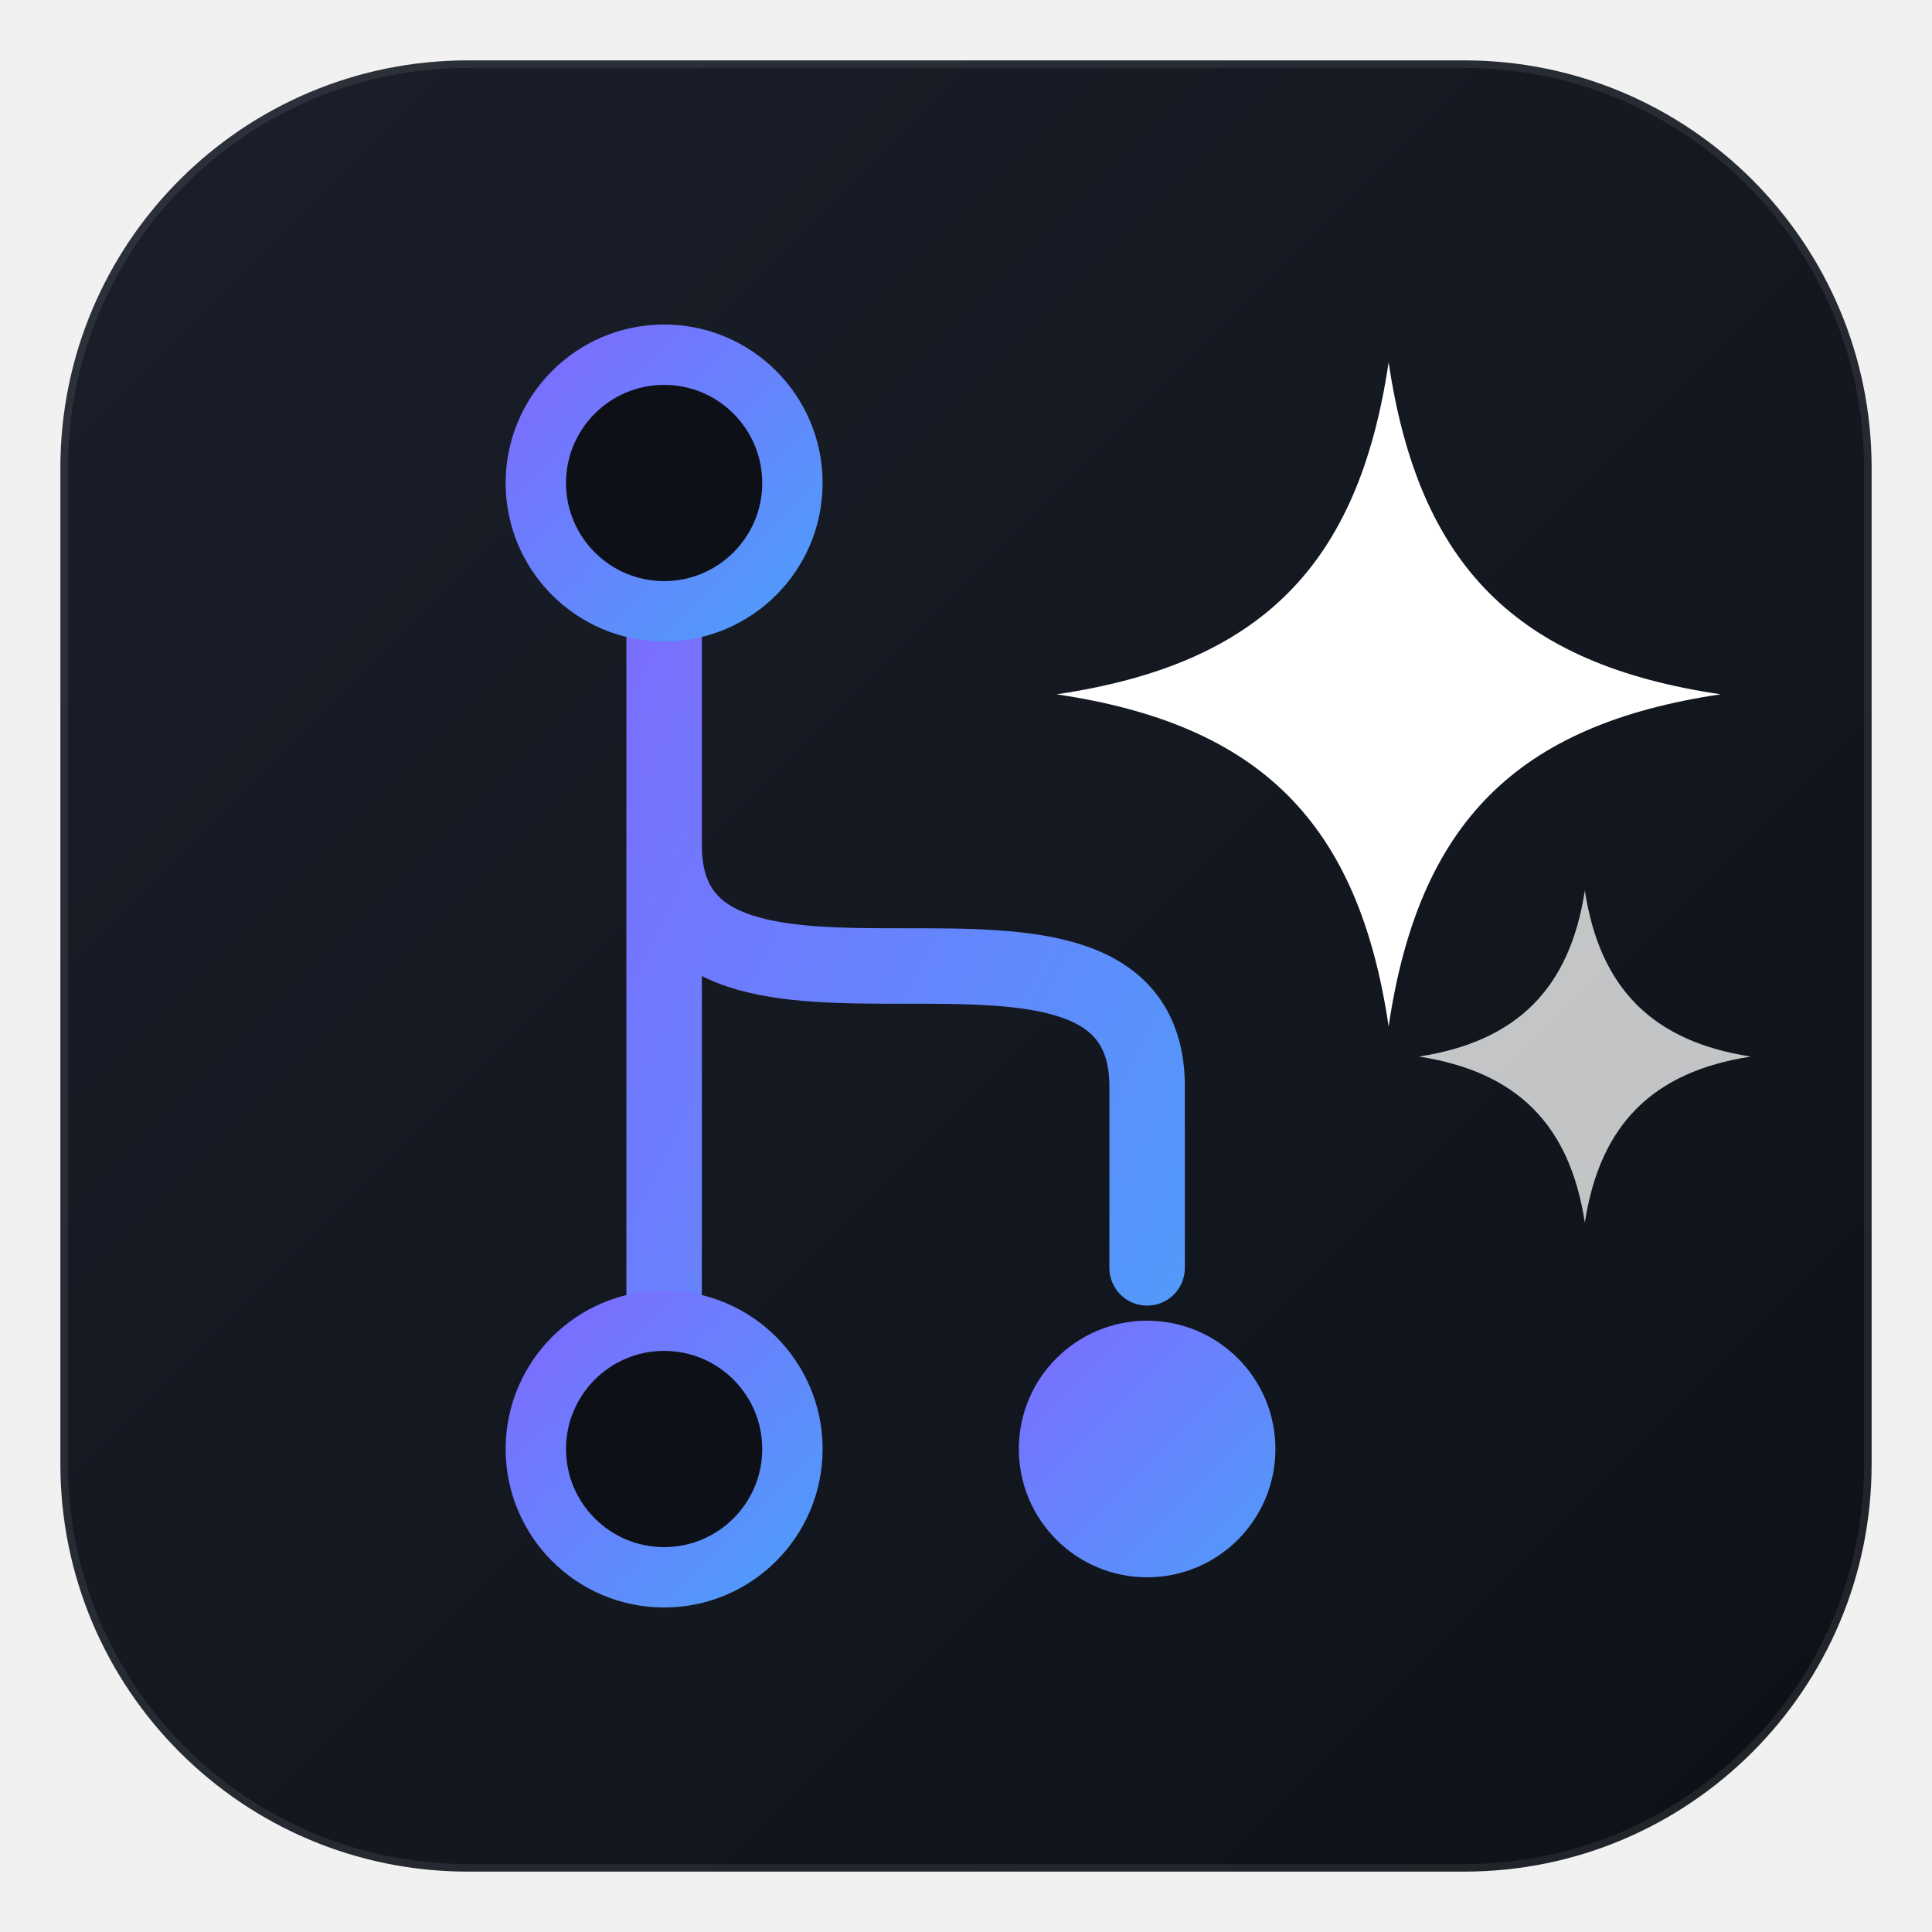
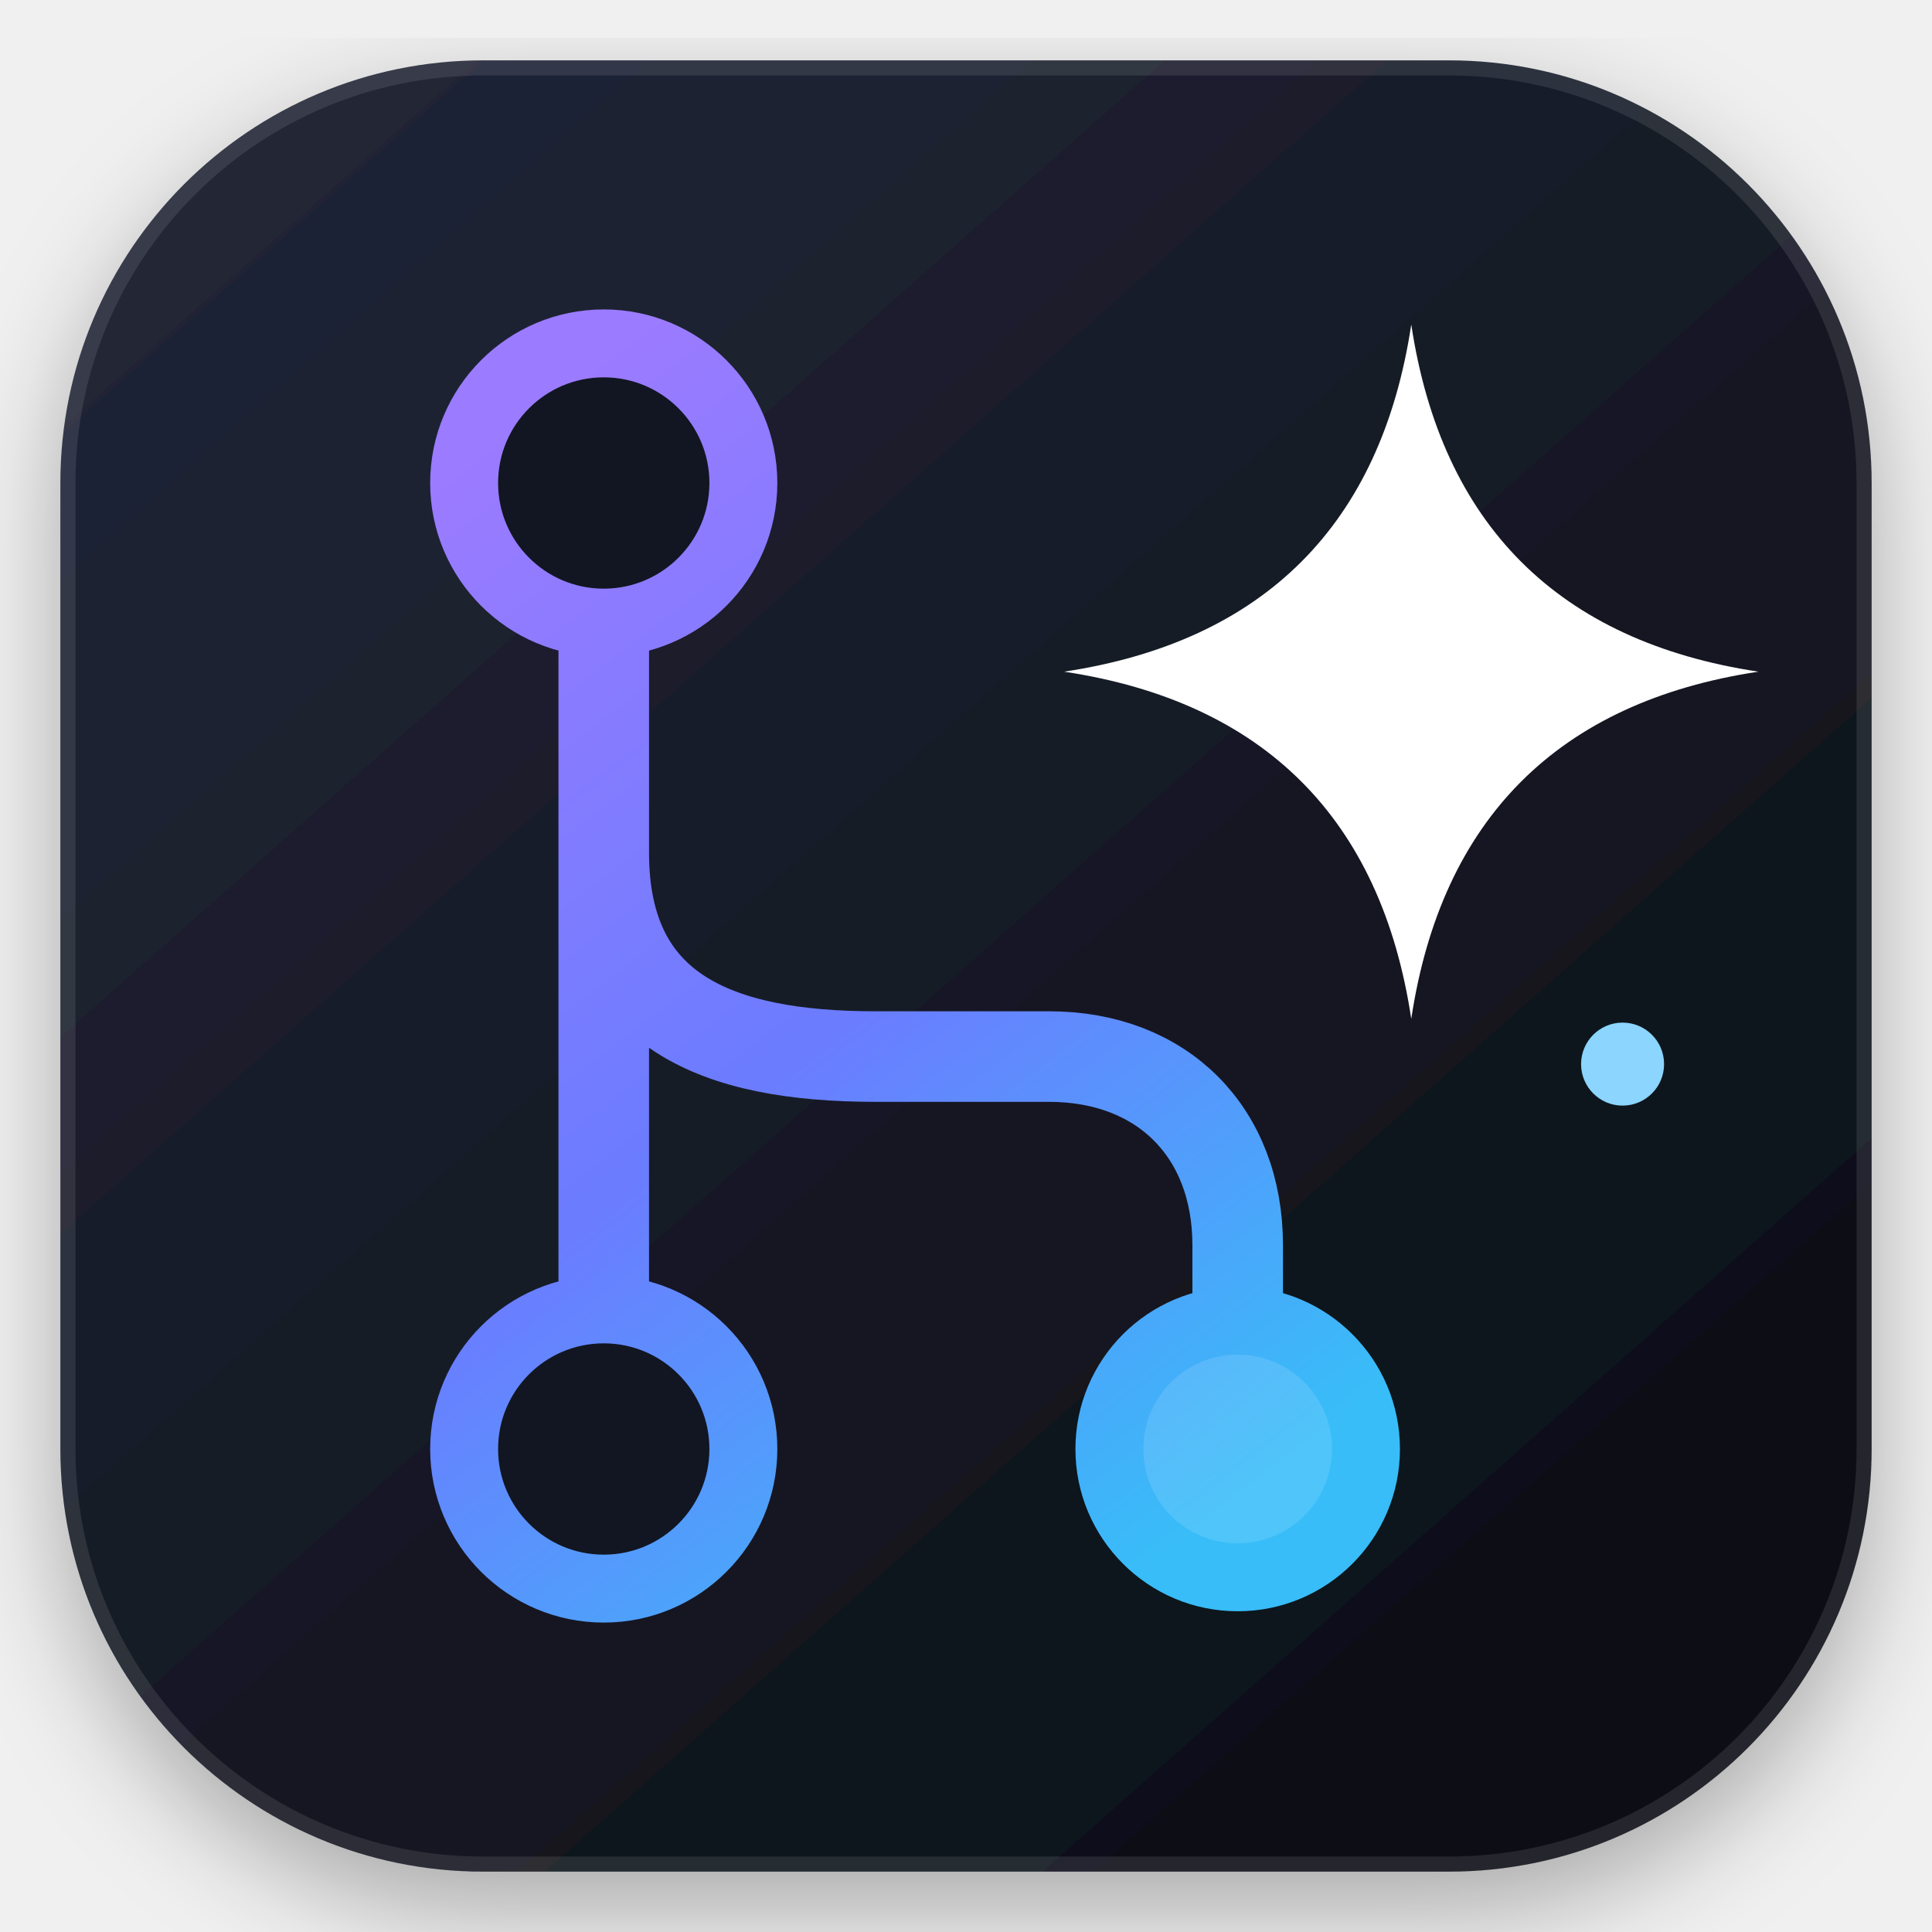
<svg xmlns="http://www.w3.org/2000/svg" width="512" height="512" viewBox="0 0 512 512">
  <defs>
-     <linearGradient id="bg" x1="0" y1="0" x2="1" y2="1">
-       <stop offset="0" stop-color="#1b1f2a" />
-       <stop offset="1" stop-color="#0d1117" />
+     <linearGradient id="background" x1="72" y1="48" x2="440" y2="464" gradientUnits="userSpaceOnUse">
+       <stop stop-color="#202536" />
+       <stop offset="1" stop-color="#0b0e15" />
    </linearGradient>
-     <linearGradient id="accent" x1="0" y1="0" x2="1" y2="1">
-       <stop offset="0" stop-color="#7c6cff" />
-       <stop offset="1" stop-color="#4f9cf9" />
+     <linearGradient id="accent" x1="132" y1="116" x2="340" y2="388" gradientUnits="userSpaceOnUse">
+       <stop stop-color="#9b7bff" />
+       <stop offset="0.52" stop-color="#6b7cff" />
+       <stop offset="1" stop-color="#38bdf8" />
    </linearGradient>
+     <filter id="shadow" x="-20%" y="-20%" width="140%" height="140%">
+       <feDropShadow dx="0" dy="10" stdDeviation="14" flood-color="#000000" flood-opacity="0.3" />
+     </filter>
  </defs>
-   <rect x="16" y="16" width="480" height="480" rx="108" fill="url(#bg)" />
-   <rect x="16" y="16" width="480" height="480" rx="108" fill="none" stroke="#ffffff" stroke-opacity="0.08" stroke-width="4" />
-   <path d="M176 128 L176 384 M176 224 C176 288 304 224 304 288 L304 336" fill="none" stroke="url(#accent)" stroke-width="20" stroke-linecap="round" />
-   <circle cx="176" cy="128" r="34" fill="#0d1117" stroke="url(#accent)" stroke-width="16" />
-   <circle cx="176" cy="384" r="34" fill="#0d1117" stroke="url(#accent)" stroke-width="16" />
-   <circle cx="304" cy="384" r="34" fill="url(#accent)" />
-   <path d="M368 96            C376 150 402 176 456 184            C402 192 376 218 368 272            C360 218 334 192 280 184            C334 176 360 150 368 96 Z" fill="#ffffff" />
-   <path d="M420 236            C424 262 438 276 464 280            C438 284 424 298 420 324            C416 298 402 284 376 280            C402 276 416 262 420 236 Z" fill="#ffffff" fill-opacity="0.75" />
+   <rect x="16" y="16" width="480" height="480" rx="112" fill="url(#background)" filter="url(#shadow)" />
+   <rect x="18" y="18" width="476" height="476" rx="110" fill="none" stroke="#ffffff" stroke-opacity="0.1" stroke-width="4" />
+   <path d="M160 140V372M160 226C160 268 190 280 232 280H278C308 280 328 300 328 330V356" fill="none" stroke="url(#accent)" stroke-width="24" stroke-linecap="round" stroke-linejoin="round" />
+   <circle cx="160" cy="128" r="37" fill="#111622" stroke="url(#accent)" stroke-width="18" />
+   <circle cx="160" cy="384" r="37" fill="#111622" stroke="url(#accent)" stroke-width="18" />
+   <circle cx="328" cy="384" r="43" fill="url(#accent)" />
+   <circle cx="328" cy="384" r="25" fill="#ffffff" fill-opacity="0.12" />
+   <path d="M374 86C382 139 413 170 466 178C413 186 382 217 374 270C366 217 335 186 282 178C335 170 366 139 374 86Z" fill="#ffffff" />
+   <circle cx="430" cy="282" r="11" fill="#8bd5ff" />
</svg>
